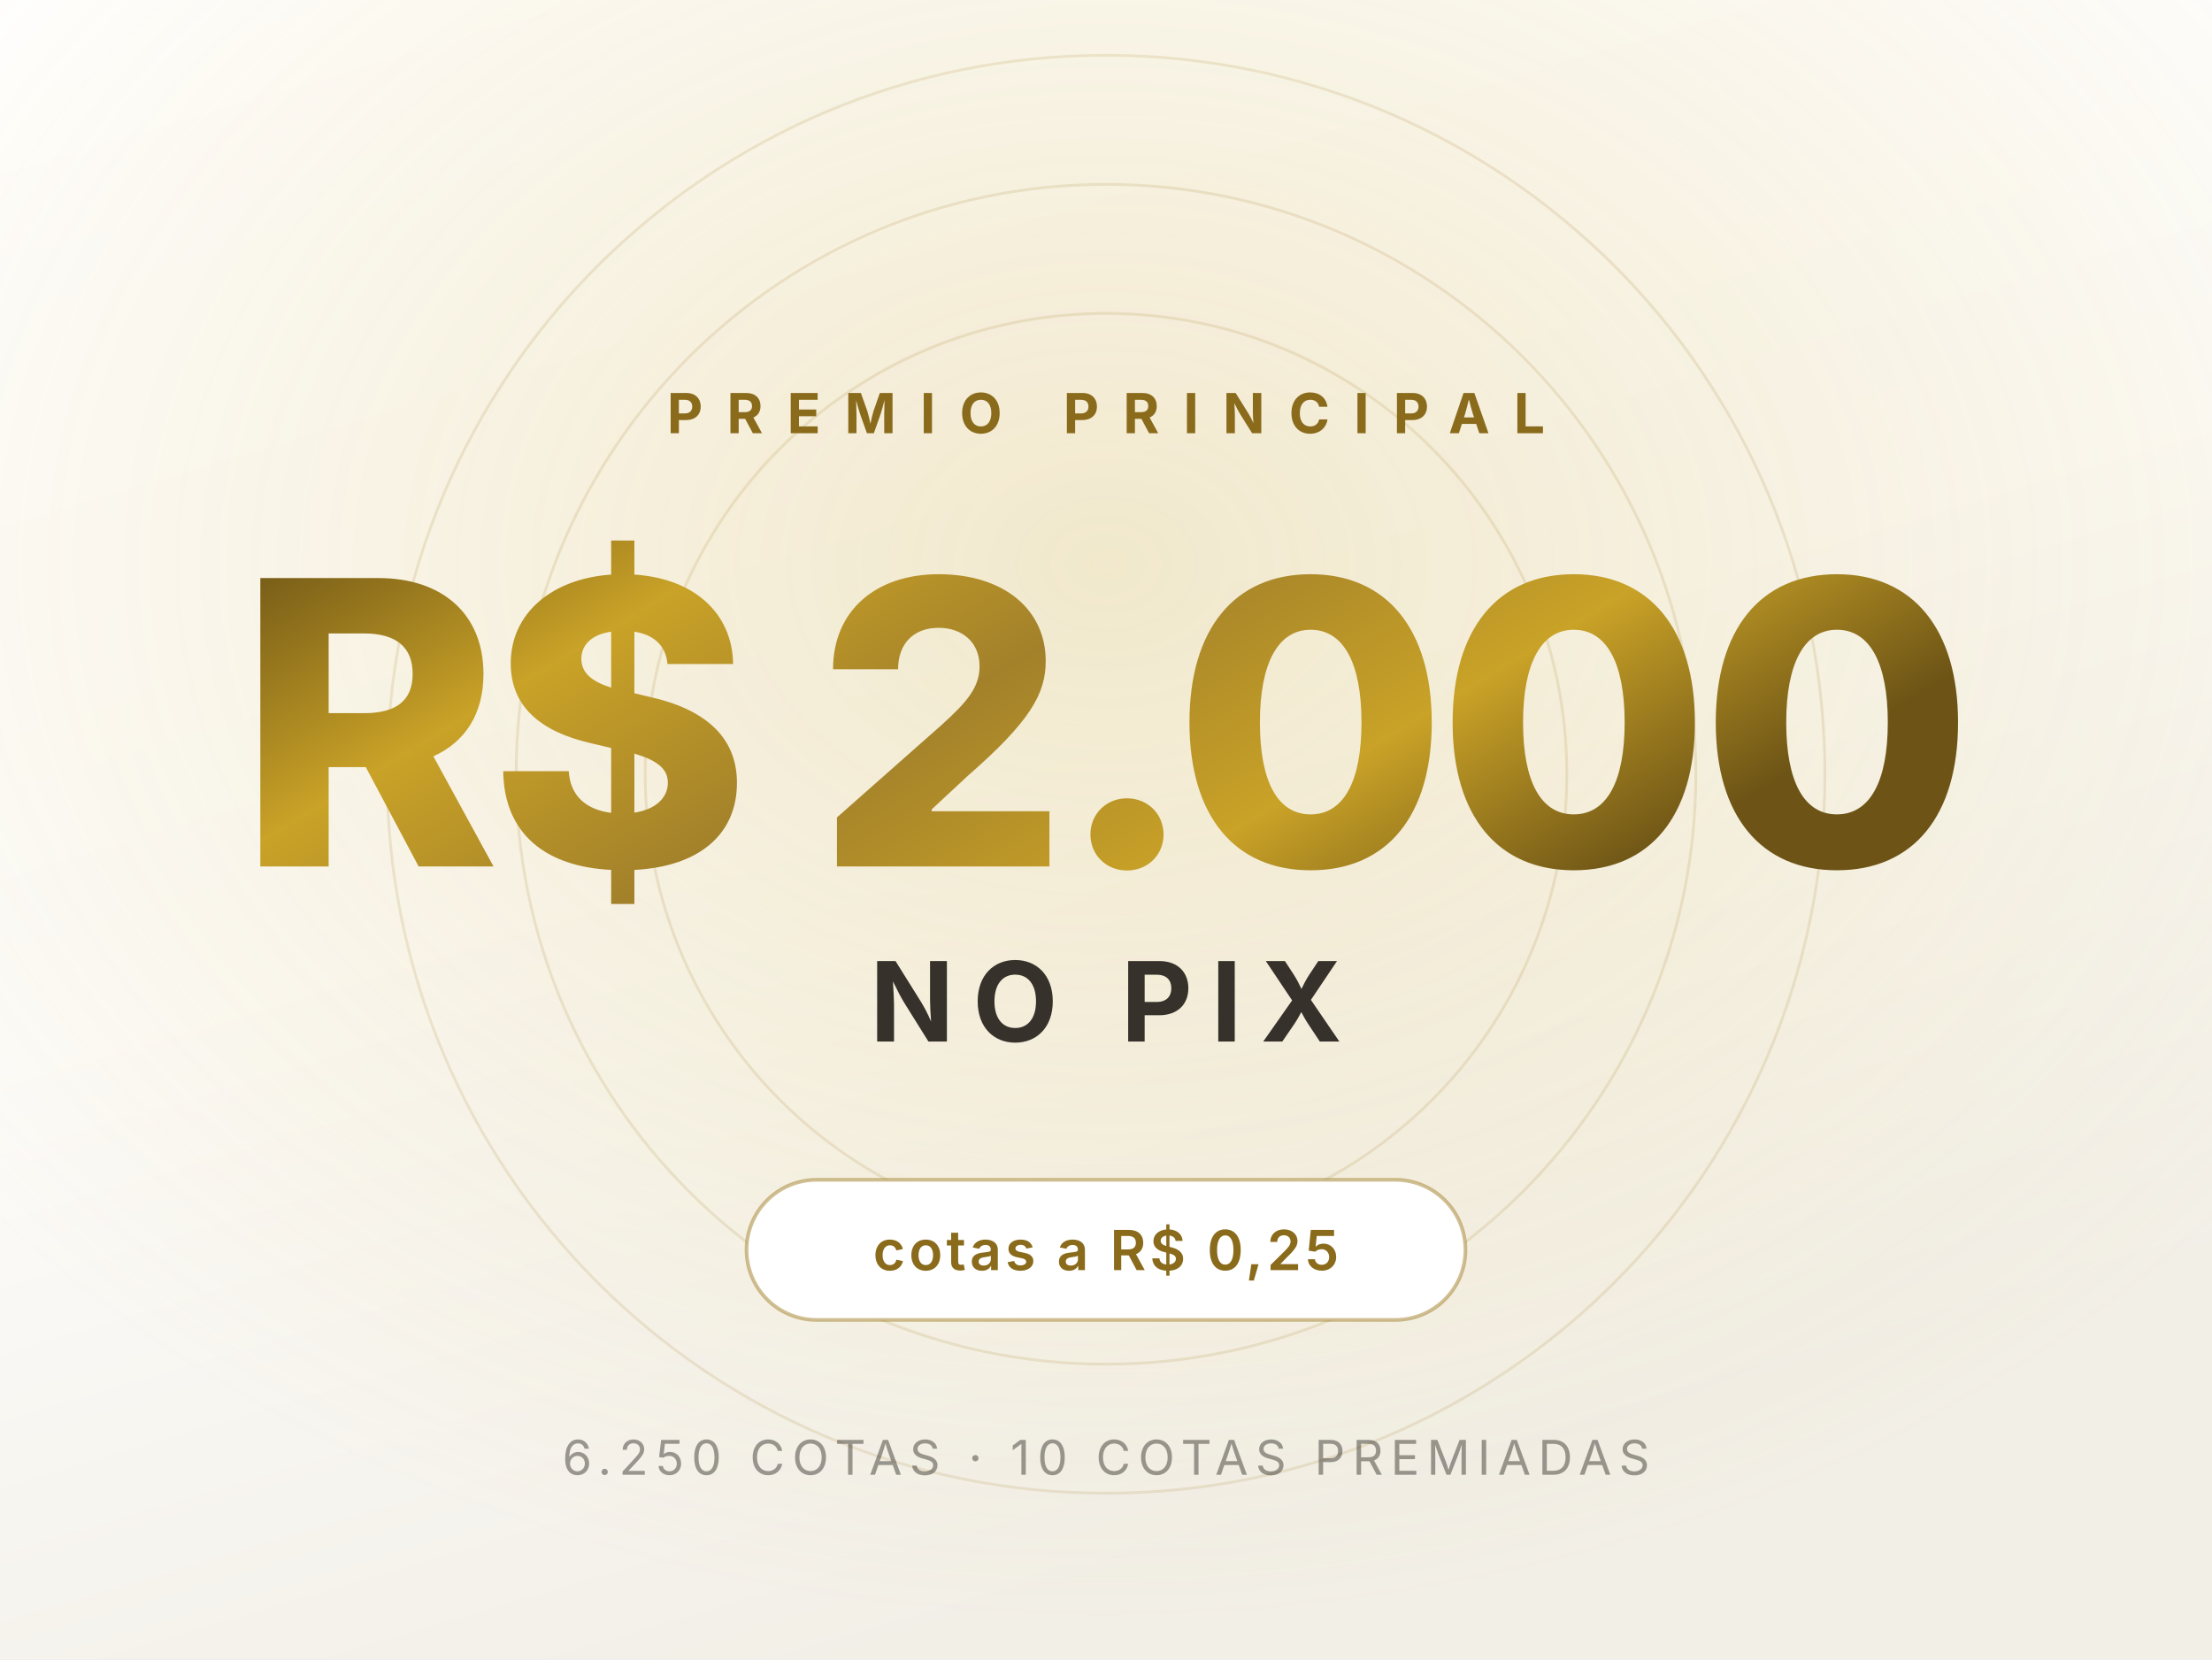
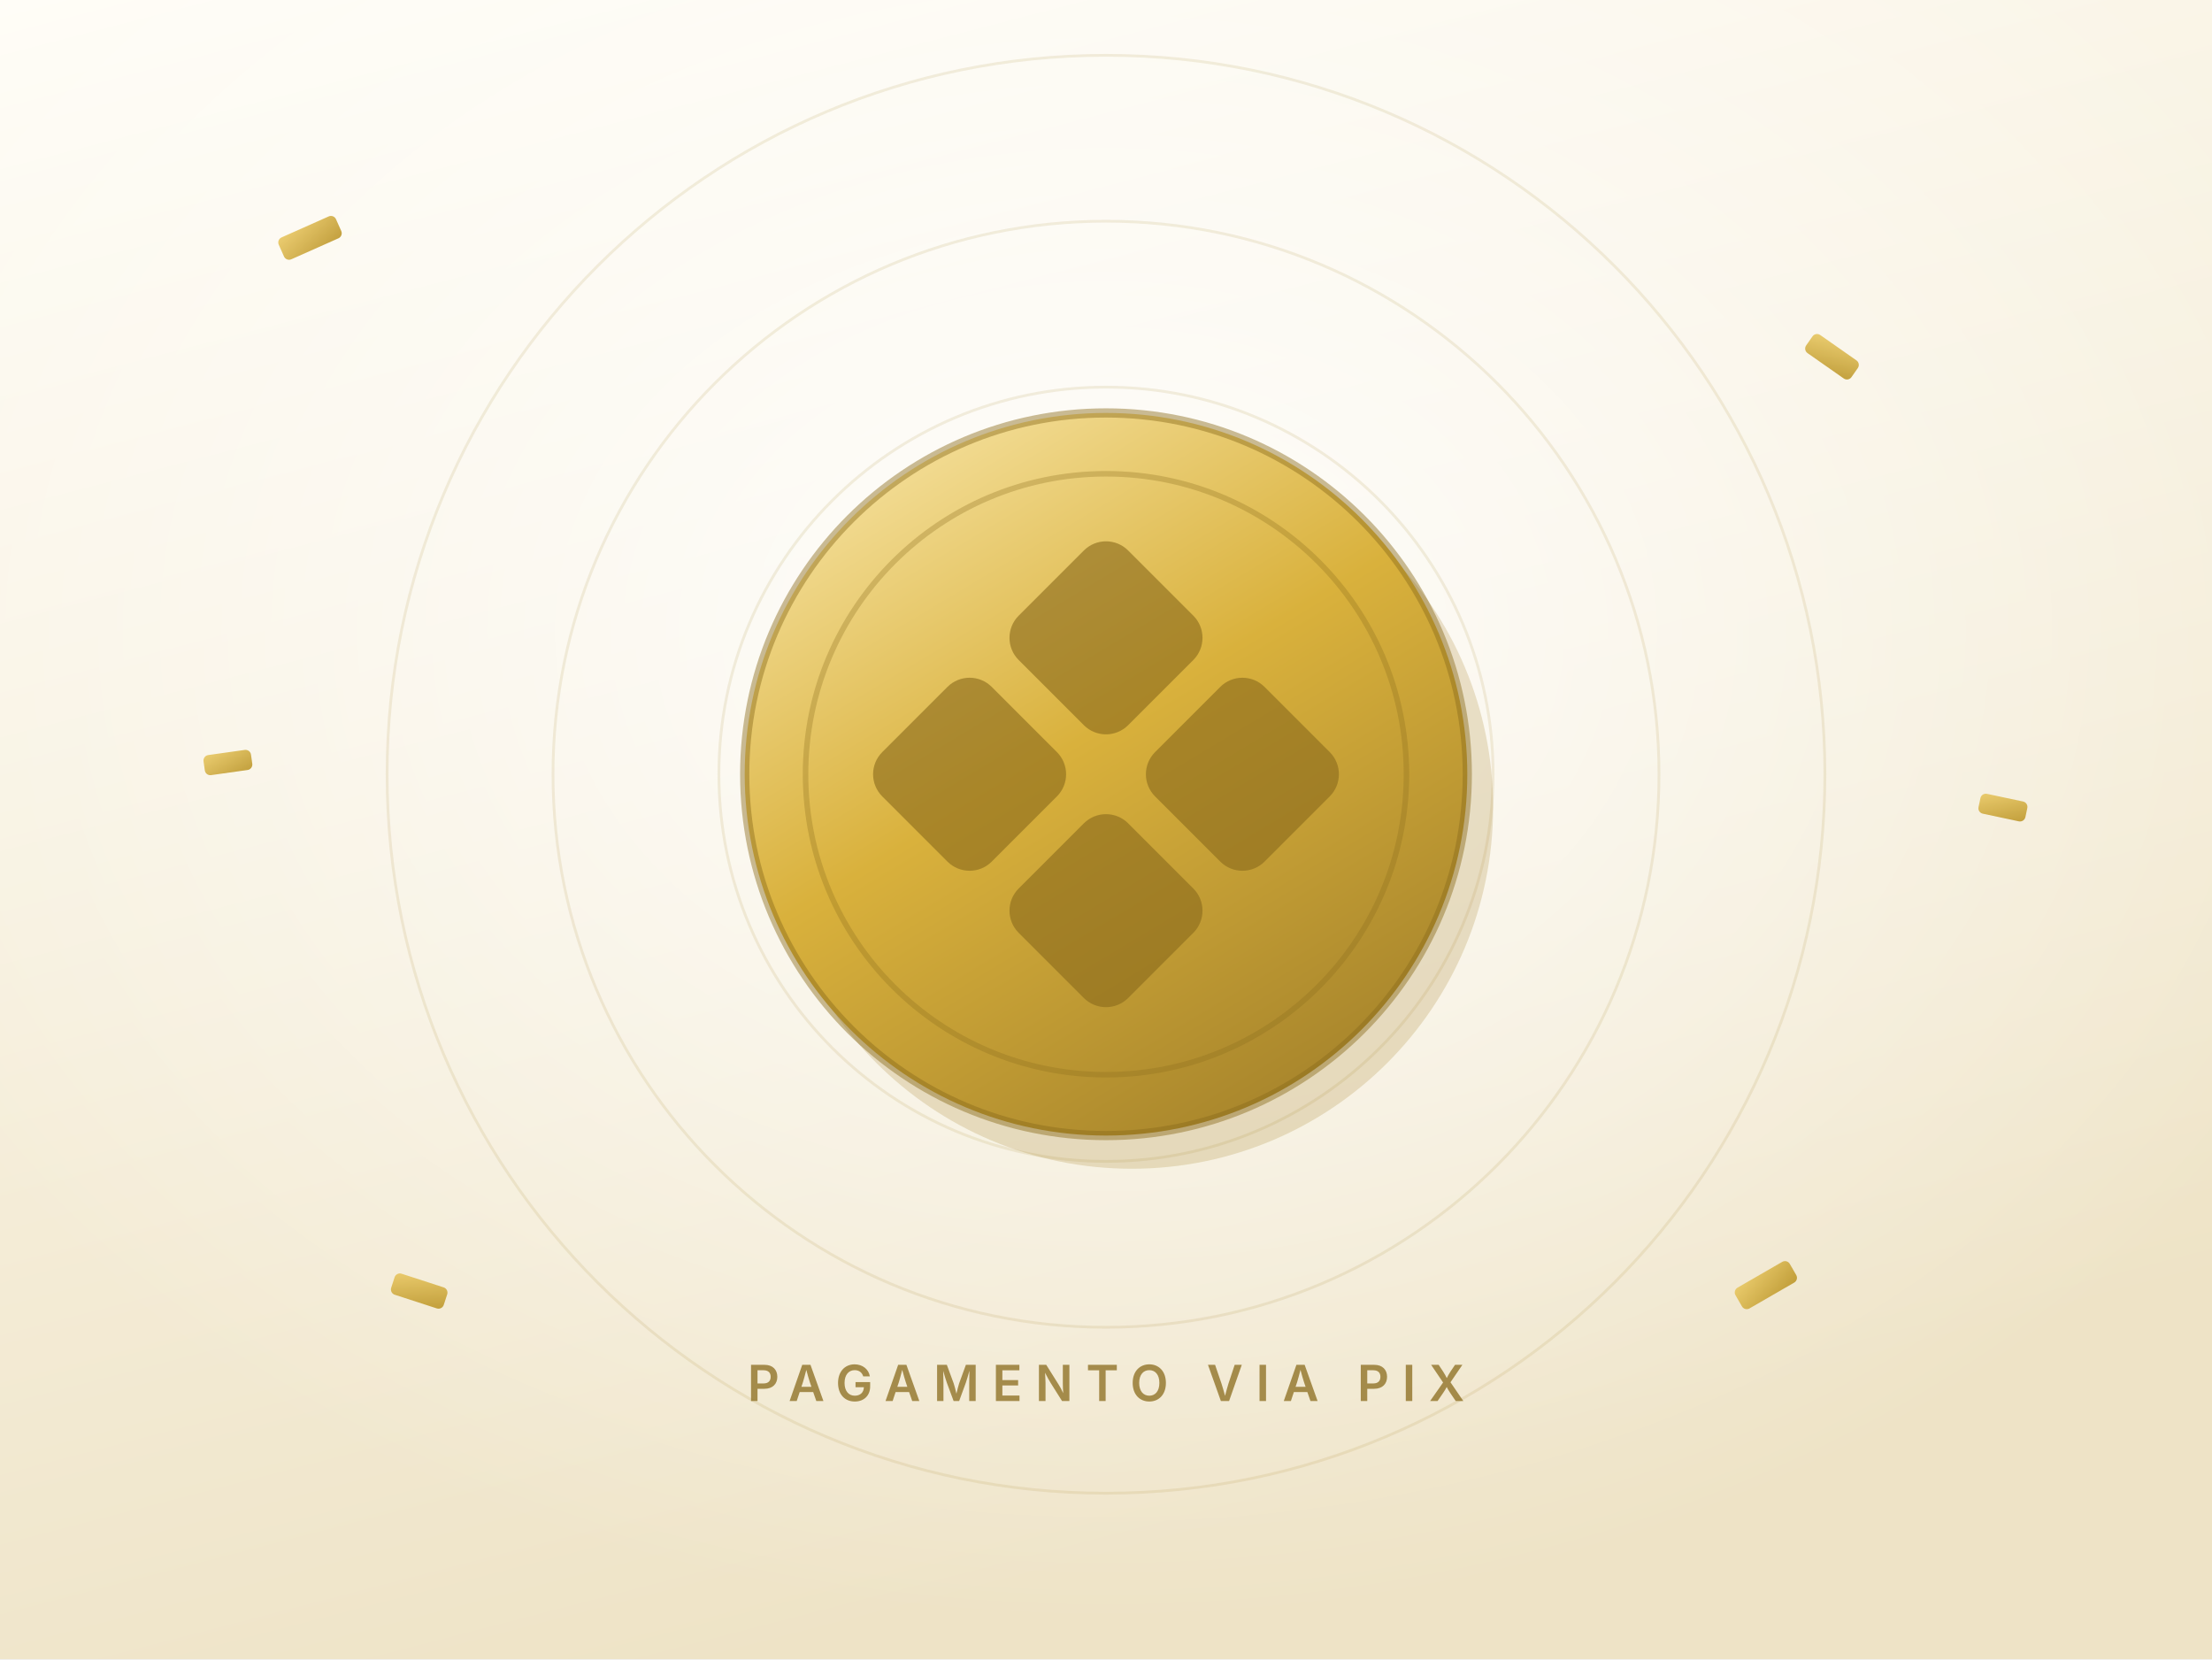
- <svg xmlns="http://www.w3.org/2000/svg" width="1200" height="900" viewBox="0 0 1200 900" role="img" aria-label="R$ 2.000 no Pix">
+ <svg xmlns="http://www.w3.org/2000/svg" width="1200" height="900" viewBox="0 0 1200 900" role="img" aria-label="Imagem do prêmio">
  <defs>
-     <linearGradient id="bg" x1="0" y1="0" x2="0.4" y2="1">
-       <stop offset="0%" stop-color="#ffffff" />
-       <stop offset="55%" stop-color="#fdfcfa" />
-       <stop offset="100%" stop-color="#f2efe7" />
+     <linearGradient id="bg" x1="0" y1="0" x2="0.35" y2="1">
+       <stop offset="0%" stop-color="#fffdf7" />
+       <stop offset="55%" stop-color="#f6efdc" />
+       <stop offset="100%" stop-color="#eee3c6" />
    </linearGradient>
-     <radialGradient id="glow" cx="50%" cy="34%" r="64%">
-       <stop offset="0%" stop-color="#c9a227" stop-opacity="0.22" />
-       <stop offset="100%" stop-color="#c9a227" stop-opacity="0" />
+     <radialGradient id="glow" cx="50%" cy="38%" r="60%">
+       <stop offset="0%" stop-color="#ffffff" stop-opacity="0.85" />
+       <stop offset="100%" stop-color="#ffffff" stop-opacity="0" />
    </radialGradient>
-     <linearGradient id="gold" x1="0" y1="0" x2="1" y2="0.35">
-       <stop offset="0%" stop-color="#6d5416" />
-       <stop offset="26%" stop-color="#c9a227" />
-       <stop offset="50%" stop-color="#a3812a" />
-       <stop offset="76%" stop-color="#c9a227" />
-       <stop offset="100%" stop-color="#6d5416" />
+     <linearGradient id="moeda" x1="0.2" y1="0" x2="0.8" y2="1">
+       <stop offset="0%" stop-color="#f6e2a0" />
+       <stop offset="45%" stop-color="#d9b13c" />
+       <stop offset="100%" stop-color="#a3812a" />
+     </linearGradient>
+     <linearGradient id="fita" x1="0" y1="0" x2="1" y2="1">
+       <stop offset="0%" stop-color="#e8c55a" />
+       <stop offset="100%" stop-color="#b8901f" />
    </linearGradient>
  </defs>
  <rect width="1200" height="900" fill="url(#bg)" />
  <rect width="1200" height="900" fill="url(#glow)" />
-   <g opacity="0.16" stroke="#a3812a" stroke-width="1.5" fill="none">
-     <circle cx="600" cy="420" r="250" />
-     <circle cx="600" cy="420" r="320" />
+   <g opacity="0.13" stroke="#a3812a" stroke-width="1.5" fill="none">
+     <circle cx="600" cy="420" r="210" />
+     <circle cx="600" cy="420" r="300" />
    <circle cx="600" cy="420" r="390" />
  </g>
-   <text x="600" y="235" text-anchor="middle" fill="#8a6b1c" font-family="Sora,Inter,sans-serif" font-size="30" font-weight="700" letter-spacing="13">PREMIO PRINCIPAL</text>
-   <text x="600" y="470" text-anchor="middle" fill="url(#gold)" font-family="Sora,Inter,sans-serif" font-size="215" font-weight="800" letter-spacing="-6">R$ 2.000</text>
-   <text x="600" y="565" text-anchor="middle" fill="#1c1813" font-family="Sora,Inter,sans-serif" font-size="60" font-weight="700" letter-spacing="10" opacity="0.88">NO PIX</text>
-   <rect x="405" y="640" width="390" height="76" rx="38" fill="#ffffff" stroke="#a3812a" stroke-opacity="0.5" stroke-width="2" />
-   <text x="600" y="689" text-anchor="middle" fill="#8a6b1c" font-family="Inter,sans-serif" font-size="30" font-weight="600" letter-spacing="2">cotas a R$ 0,25</text>
-   <text x="600" y="800" text-anchor="middle" fill="#1c1813" fill-opacity="0.42" font-family="Inter,sans-serif" font-size="26" letter-spacing="4">6.250 COTAS · 10 COTAS PREMIADAS</text>
+   <g fill="url(#fita)" opacity="0.85">
+     <rect x="150" y="130" width="34" height="13" rx="3" transform="rotate(-24 150 130)" />
+     <rect x="985" y="180" width="30" height="12" rx="3" transform="rotate(35 985 180)" />
+     <rect x="215" y="690" width="30" height="12" rx="3" transform="rotate(18 215 690)" />
+     <rect x="940" y="700" width="34" height="13" rx="3" transform="rotate(-30 940 700)" />
+     <rect x="1075" y="430" width="26" height="11" rx="3" transform="rotate(12 1075 430)" />
+     <rect x="110" y="410" width="26" height="11" rx="3" transform="rotate(-8 110 410)" />
+   </g>
+   <g transform="translate(600 420)">
+     <ellipse cx="14" cy="18" rx="196" ry="196" fill="#a3812a" opacity="0.22" />
+     <circle r="196" fill="url(#moeda)" />
+     <circle r="196" fill="none" stroke="#8a6b1c" stroke-opacity="0.45" stroke-width="5" />
+     <circle r="163" fill="none" stroke="#8a6b1c" stroke-opacity="0.3" stroke-width="3" />
+     <g fill="#8a6b1c" opacity="0.62">
+       <rect x="-42" y="-116" width="84" height="84" rx="17" transform="rotate(45 0 -74)" />
+       <rect x="-116" y="-42" width="84" height="84" rx="17" transform="rotate(45 -74 0)" />
+       <rect x="32" y="-42" width="84" height="84" rx="17" transform="rotate(45 74 0)" />
+       <rect x="-42" y="32" width="84" height="84" rx="17" transform="rotate(45 0 74)" />
+     </g>
+   </g>
+   <text x="600" y="760" text-anchor="middle" fill="#8a6b1c" font-family="Inter,sans-serif" font-size="27" font-weight="600" letter-spacing="7" opacity="0.75">PAGAMENTO VIA PIX</text>
</svg>
